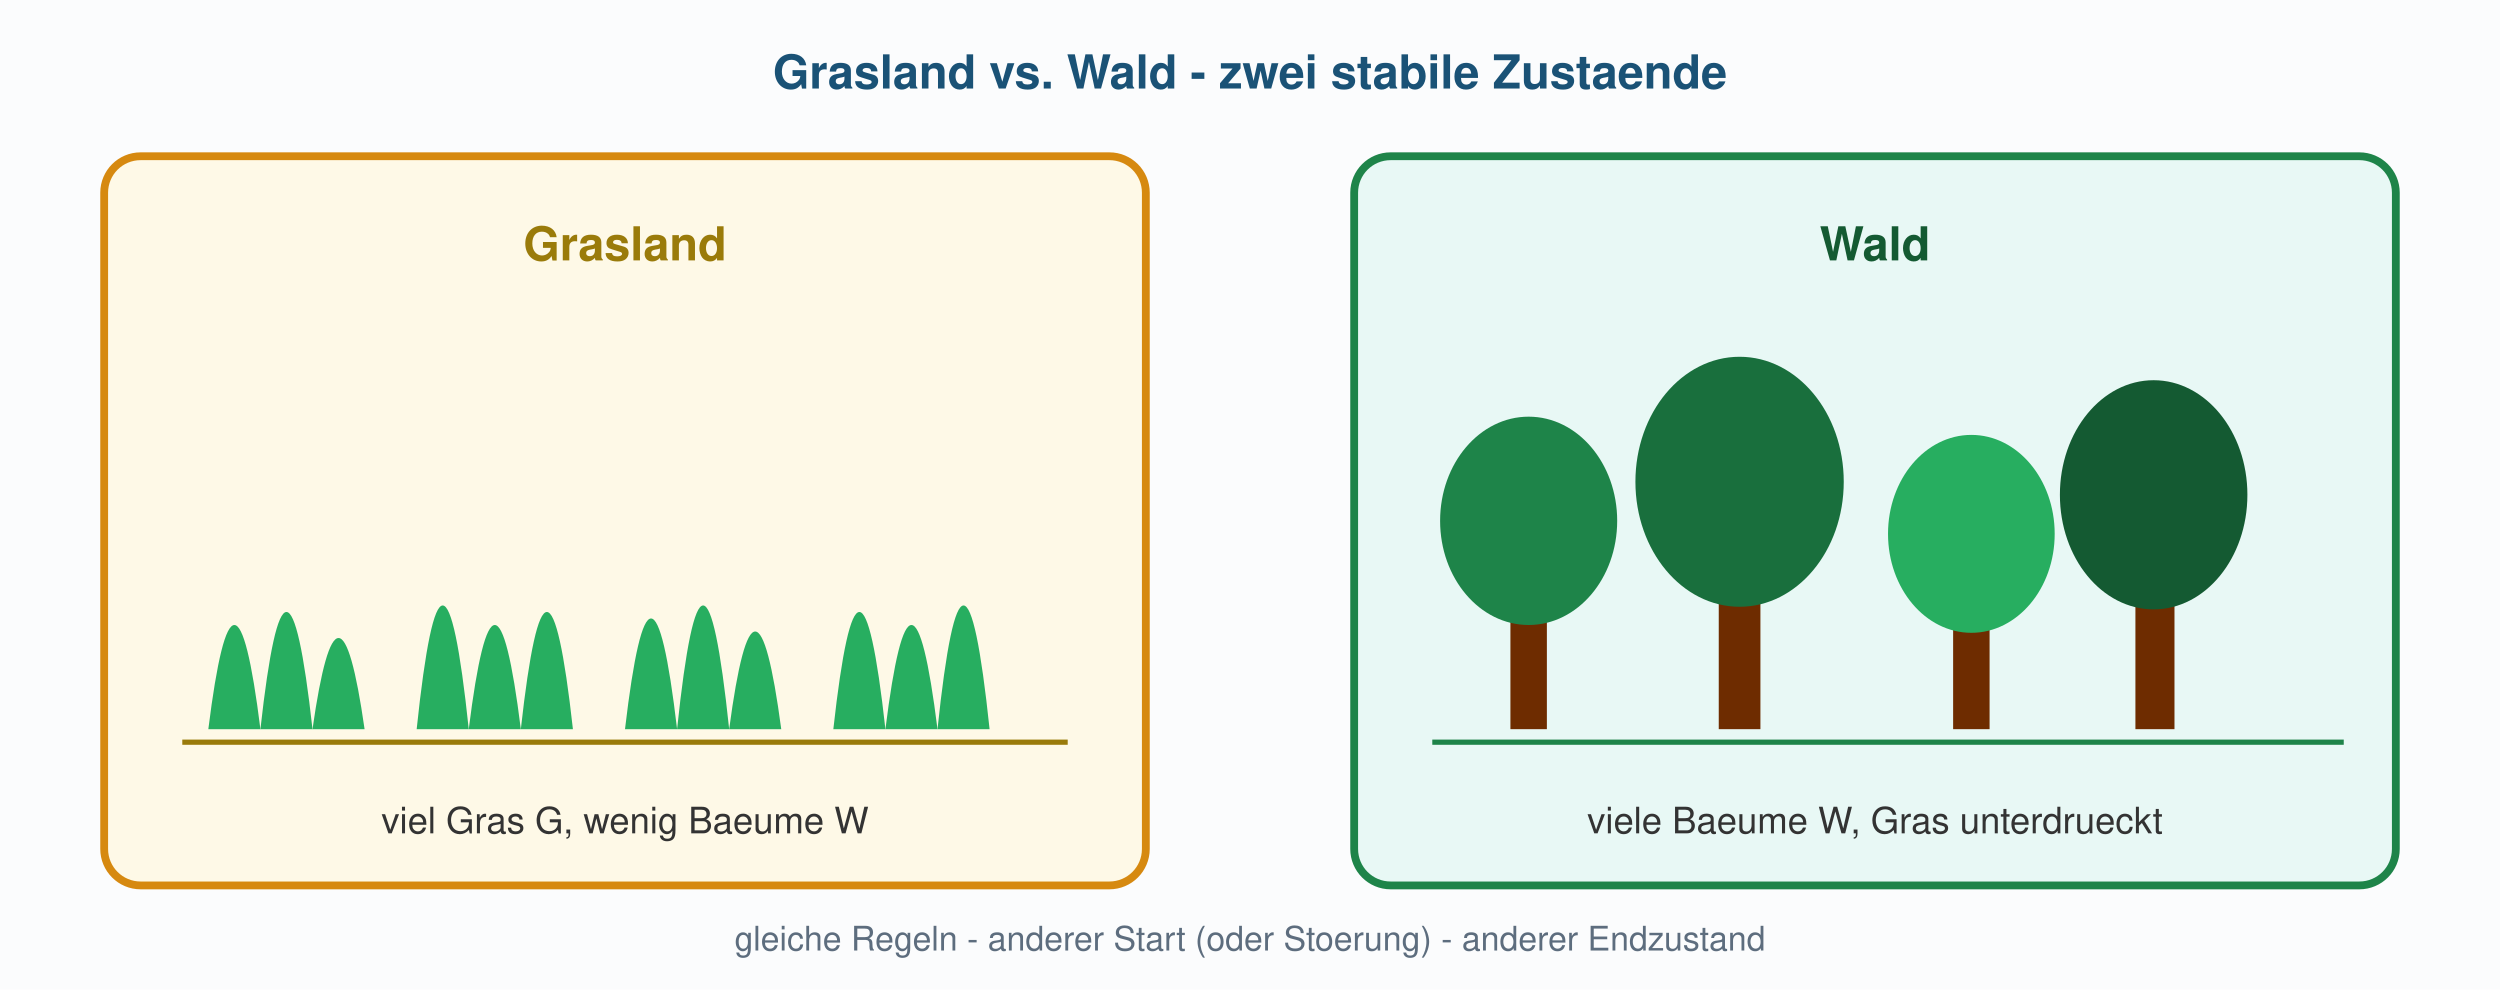
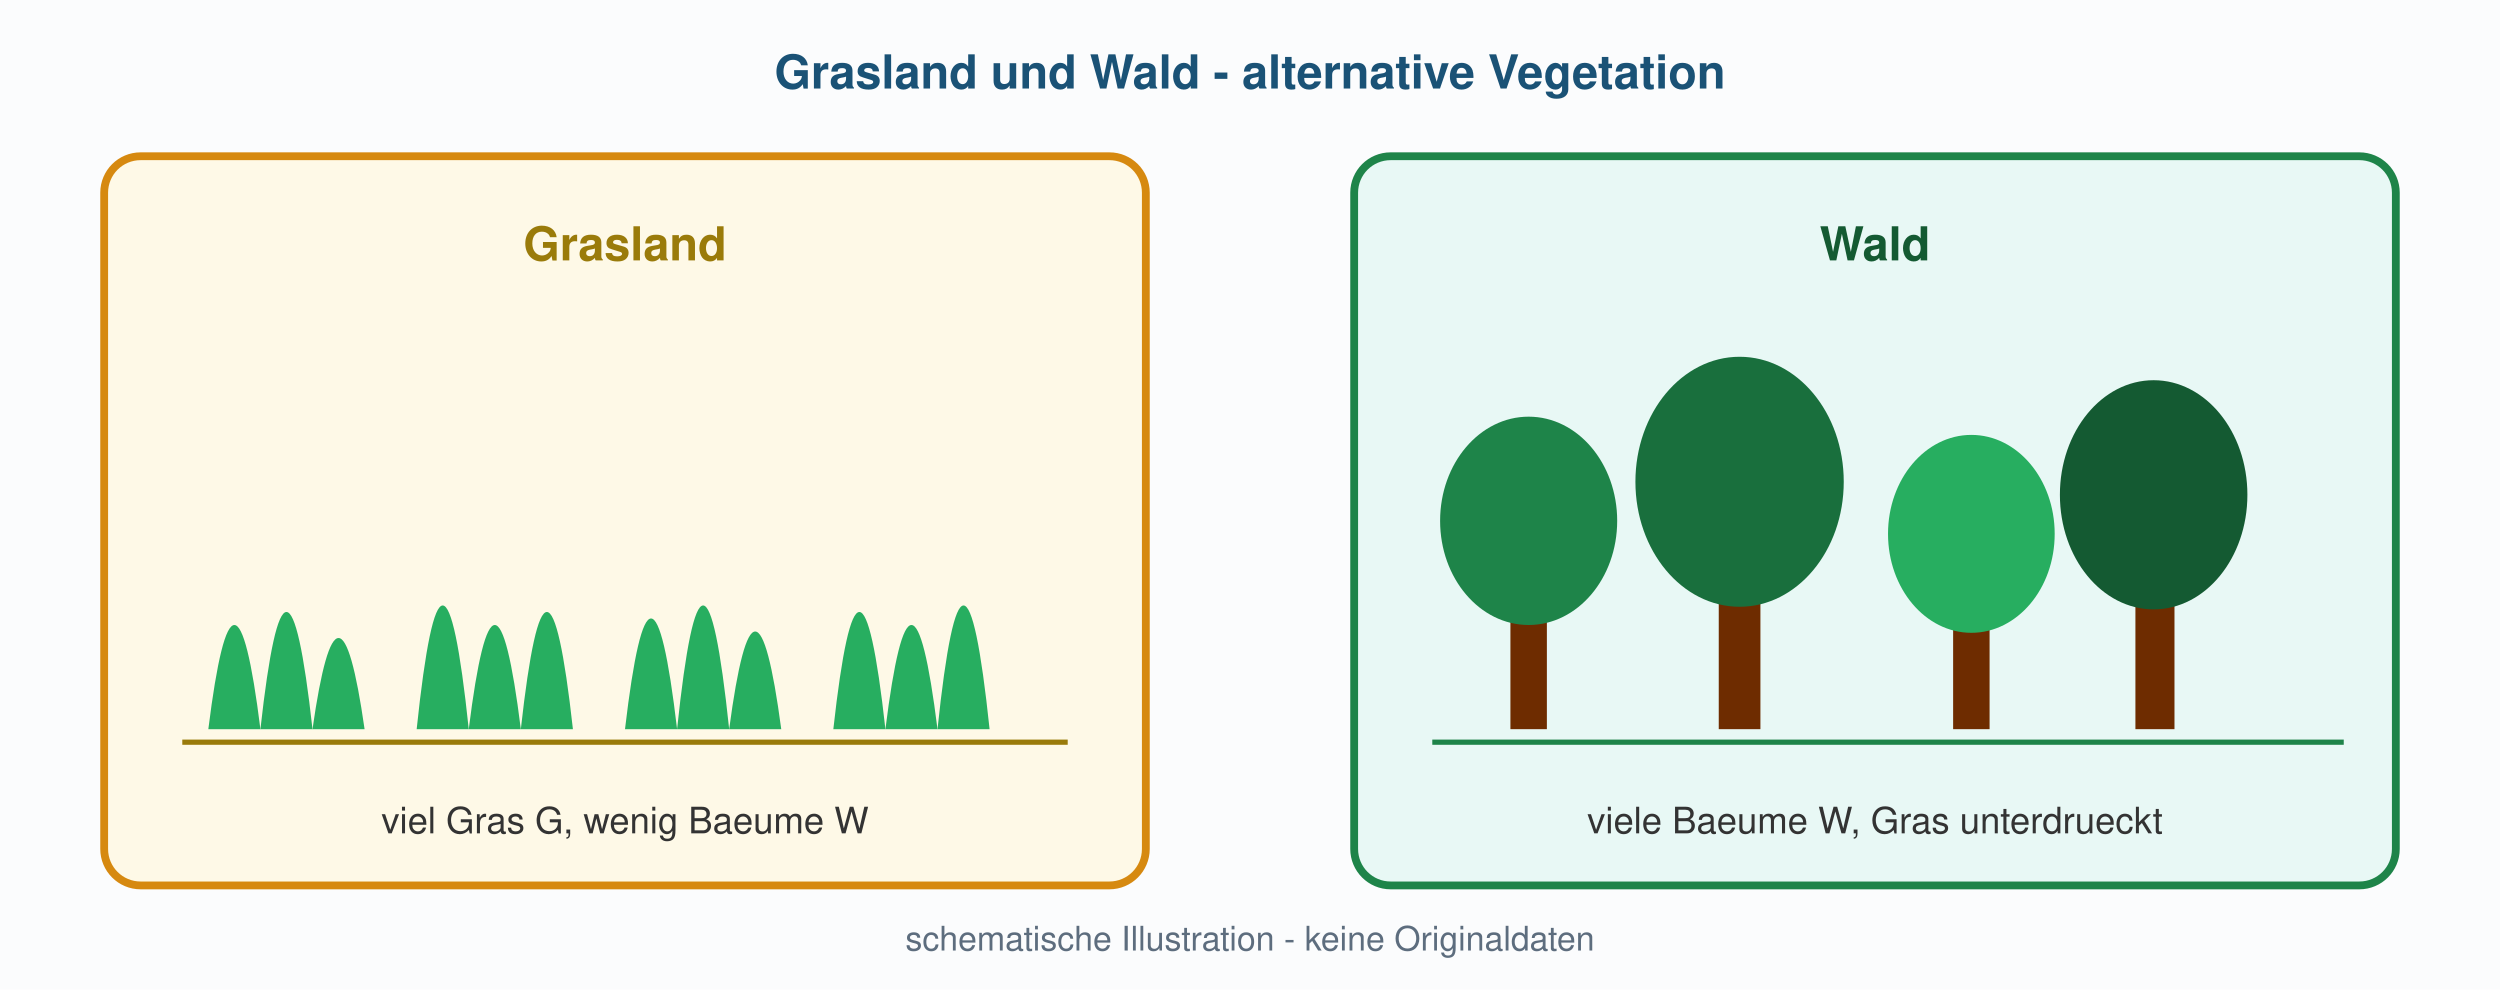
<svg xmlns="http://www.w3.org/2000/svg" width="960" height="380" viewBox="0 0 960 380">
  <rect width="960" height="380" fill="#fbfcfd" />
-   <text x="480" y="34" text-anchor="middle" font-family="Helvetica, Arial, sans-serif" font-size="18" font-weight="bold" fill="#1a5276">Grasland vs. Wald - zwei stabile Zustaende</text>
+   <text x="480" y="34" text-anchor="middle" font-family="Helvetica, Arial, sans-serif" font-size="18" font-weight="bold" fill="#1a5276">Grasland und Wald - alternative Vegetation</text>
  <rect x="40" y="60" width="400" height="280" rx="14" fill="#fef9e7" stroke="#d68910" stroke-width="3" />
  <text x="240" y="100" text-anchor="middle" font-family="Helvetica, Arial, sans-serif" font-size="18" font-weight="bold" fill="#9a7b0a">Grasland</text>
  <g fill="#27ae60">
    <path d="M80,280 Q90,200 100,280" />
    <path d="M100,280 Q110,190 120,280" />
    <path d="M120,280 Q130,210 140,280" />
    <path d="M160,280 Q170,185 180,280" />
    <path d="M180,280 Q190,200 200,280" />
    <path d="M200,280 Q210,190 220,280" />
    <path d="M240,280 Q250,195 260,280" />
    <path d="M260,280 Q270,185 280,280" />
    <path d="M280,280 Q290,205 300,280" />
    <path d="M320,280 Q330,190 340,280" />
    <path d="M340,280 Q350,200 360,280" />
    <path d="M360,280 Q370,185 380,280" />
  </g>
  <line x1="70" y1="285" x2="410" y2="285" stroke="#9a7b0a" stroke-width="2" />
  <text x="240" y="320" text-anchor="middle" font-family="Helvetica, Arial, sans-serif" font-size="14" fill="#333">viel Gras G, wenig Baeume W</text>
  <rect x="520" y="60" width="400" height="280" rx="14" fill="#e8f8f5" stroke="#1e8449" stroke-width="3" />
  <text x="720" y="100" text-anchor="middle" font-family="Helvetica, Arial, sans-serif" font-size="18" font-weight="bold" fill="#145a32">Wald</text>
  <g>
    <rect x="580" y="220" width="14" height="60" fill="#6e2c00" />
    <ellipse cx="587" cy="200" rx="34" ry="40" fill="#1e8449" />
    <rect x="660" y="210" width="16" height="70" fill="#6e2c00" />
    <ellipse cx="668" cy="185" rx="40" ry="48" fill="#196f3d" />
    <rect x="750" y="225" width="14" height="55" fill="#6e2c00" />
    <ellipse cx="757" cy="205" rx="32" ry="38" fill="#27ae60" />
    <rect x="820" y="215" width="15" height="65" fill="#6e2c00" />
    <ellipse cx="827" cy="190" rx="36" ry="44" fill="#145a32" />
  </g>
  <line x1="550" y1="285" x2="900" y2="285" stroke="#1e8449" stroke-width="2" />
  <text x="720" y="320" text-anchor="middle" font-family="Helvetica, Arial, sans-serif" font-size="14" fill="#333">viele Baeume W, Gras unterdrueckt</text>
-   <text x="480" y="365" text-anchor="middle" font-family="Helvetica, Arial, sans-serif" font-size="13" fill="#5d6d7e">gleiche Regeln - anderer Start (oder Stoerung) - anderer Endzustand</text>
+   <text x="480" y="365" text-anchor="middle" font-family="Helvetica, Arial, sans-serif" font-size="13" fill="#5d6d7e">schematische Illustration - keine Originaldaten</text>
</svg>
